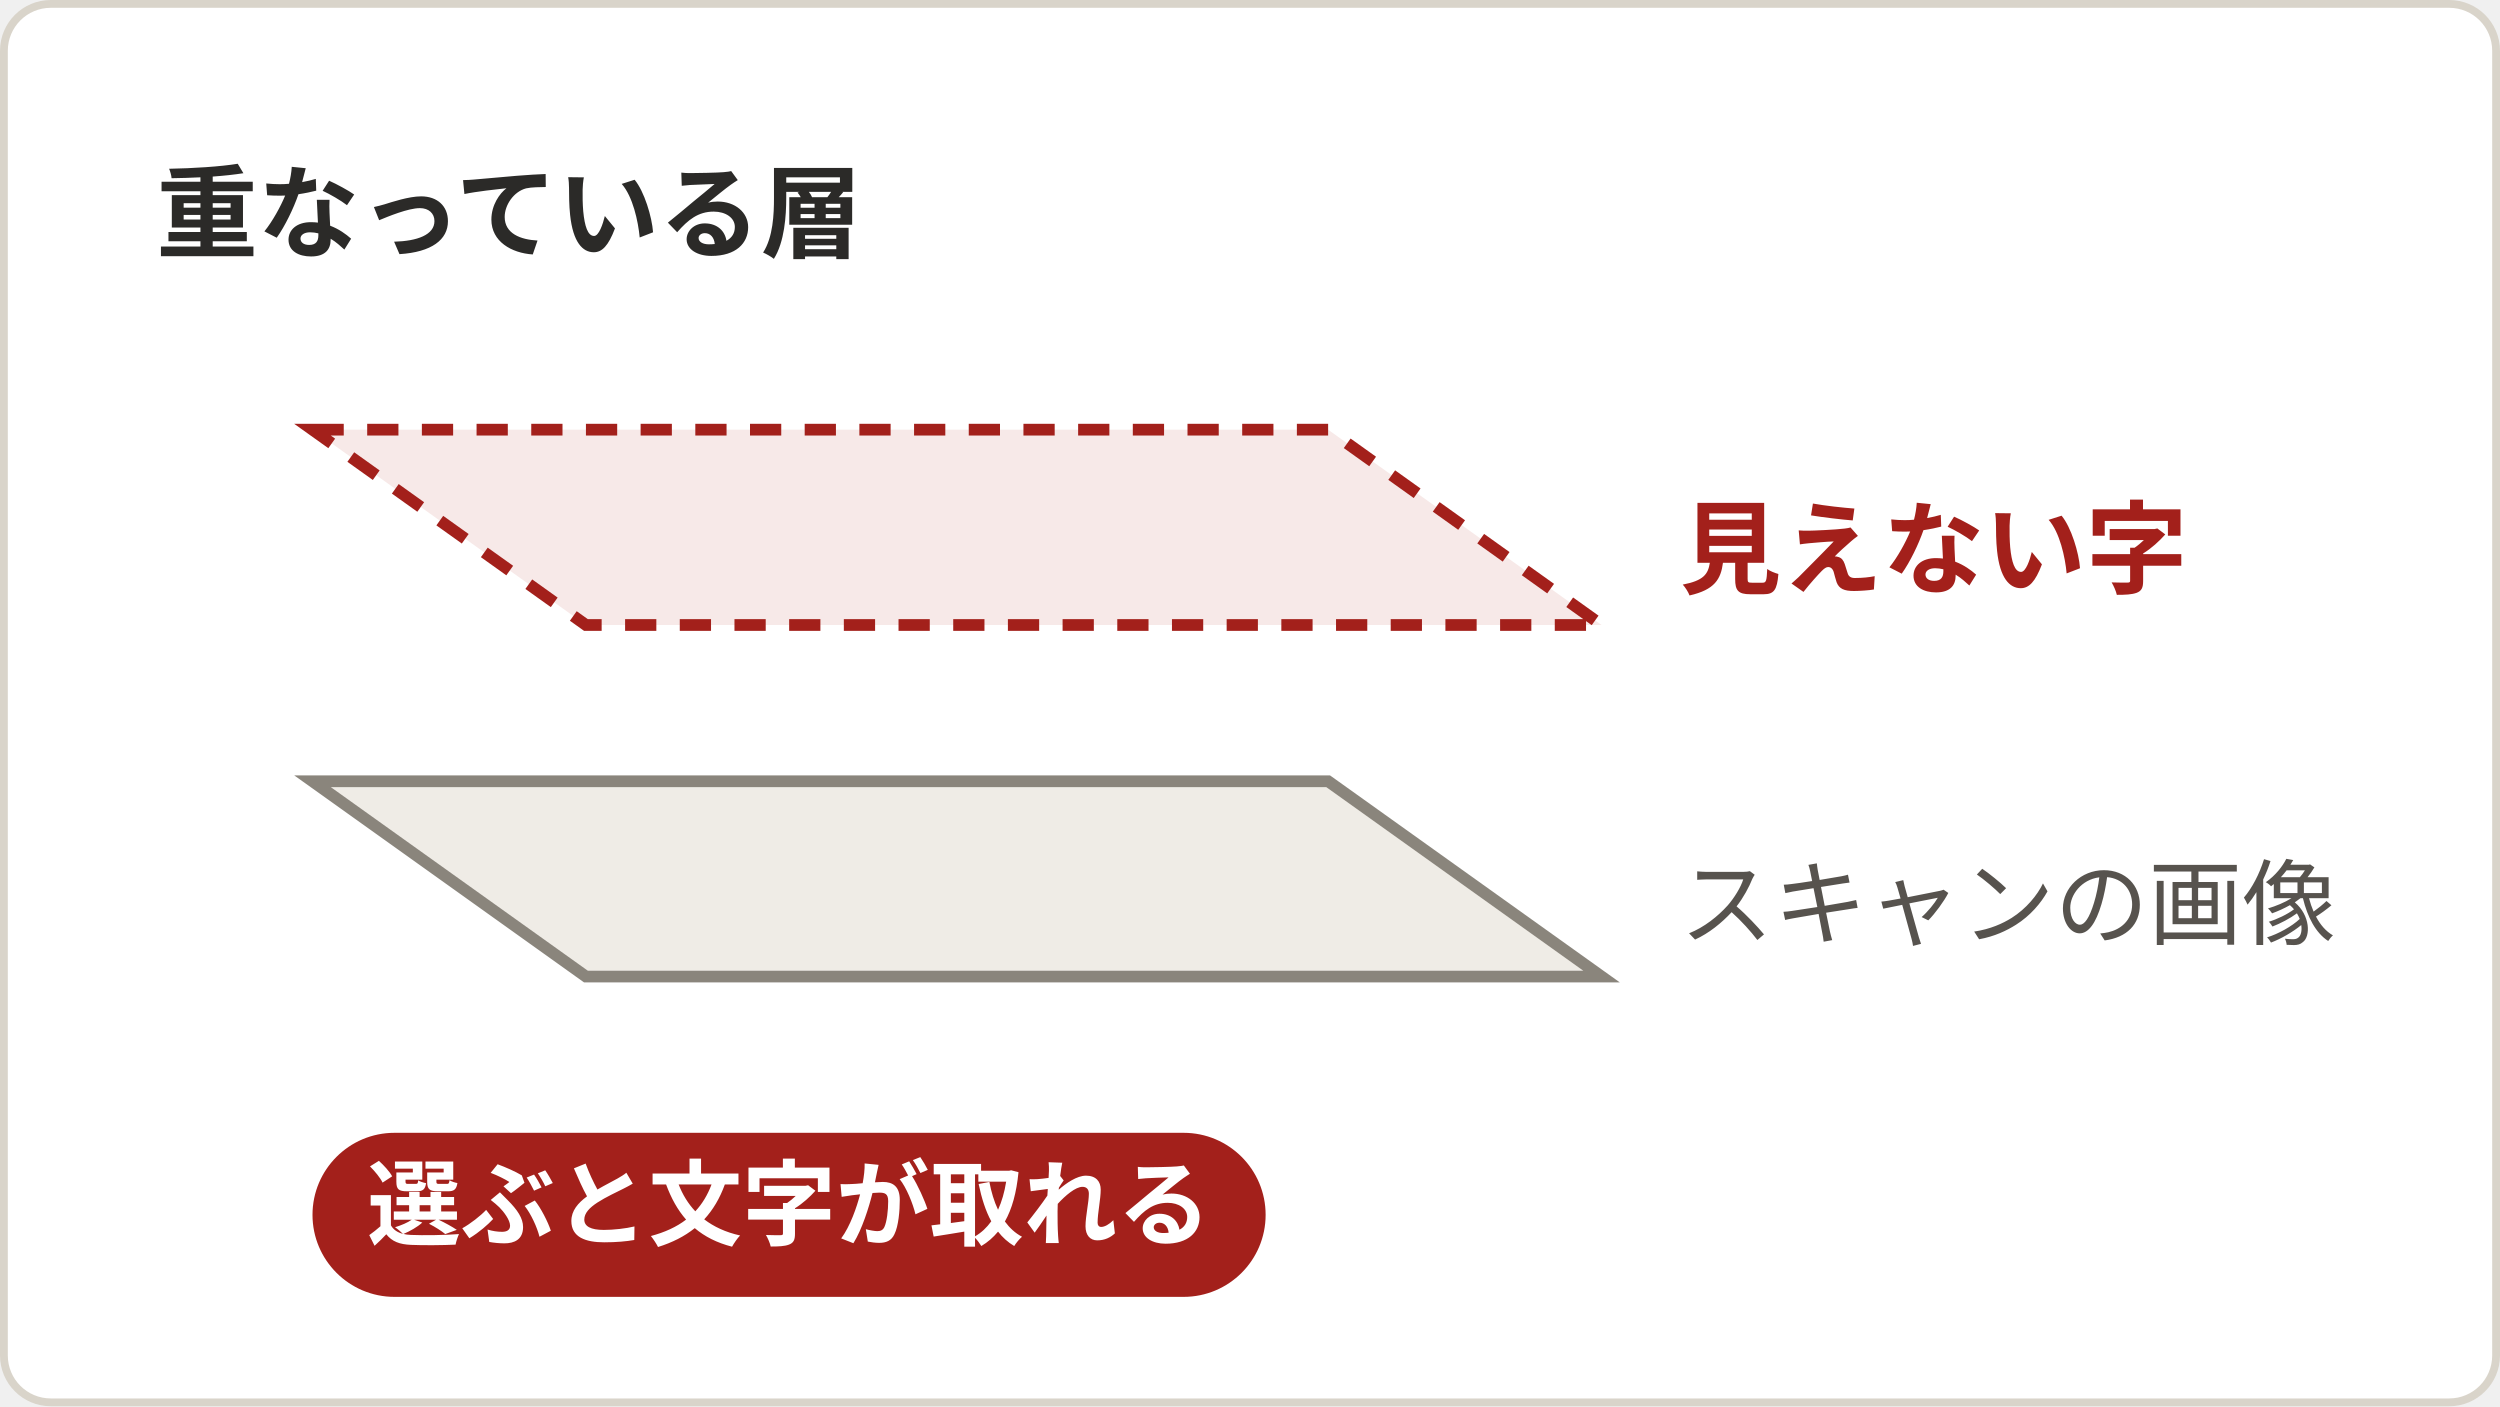
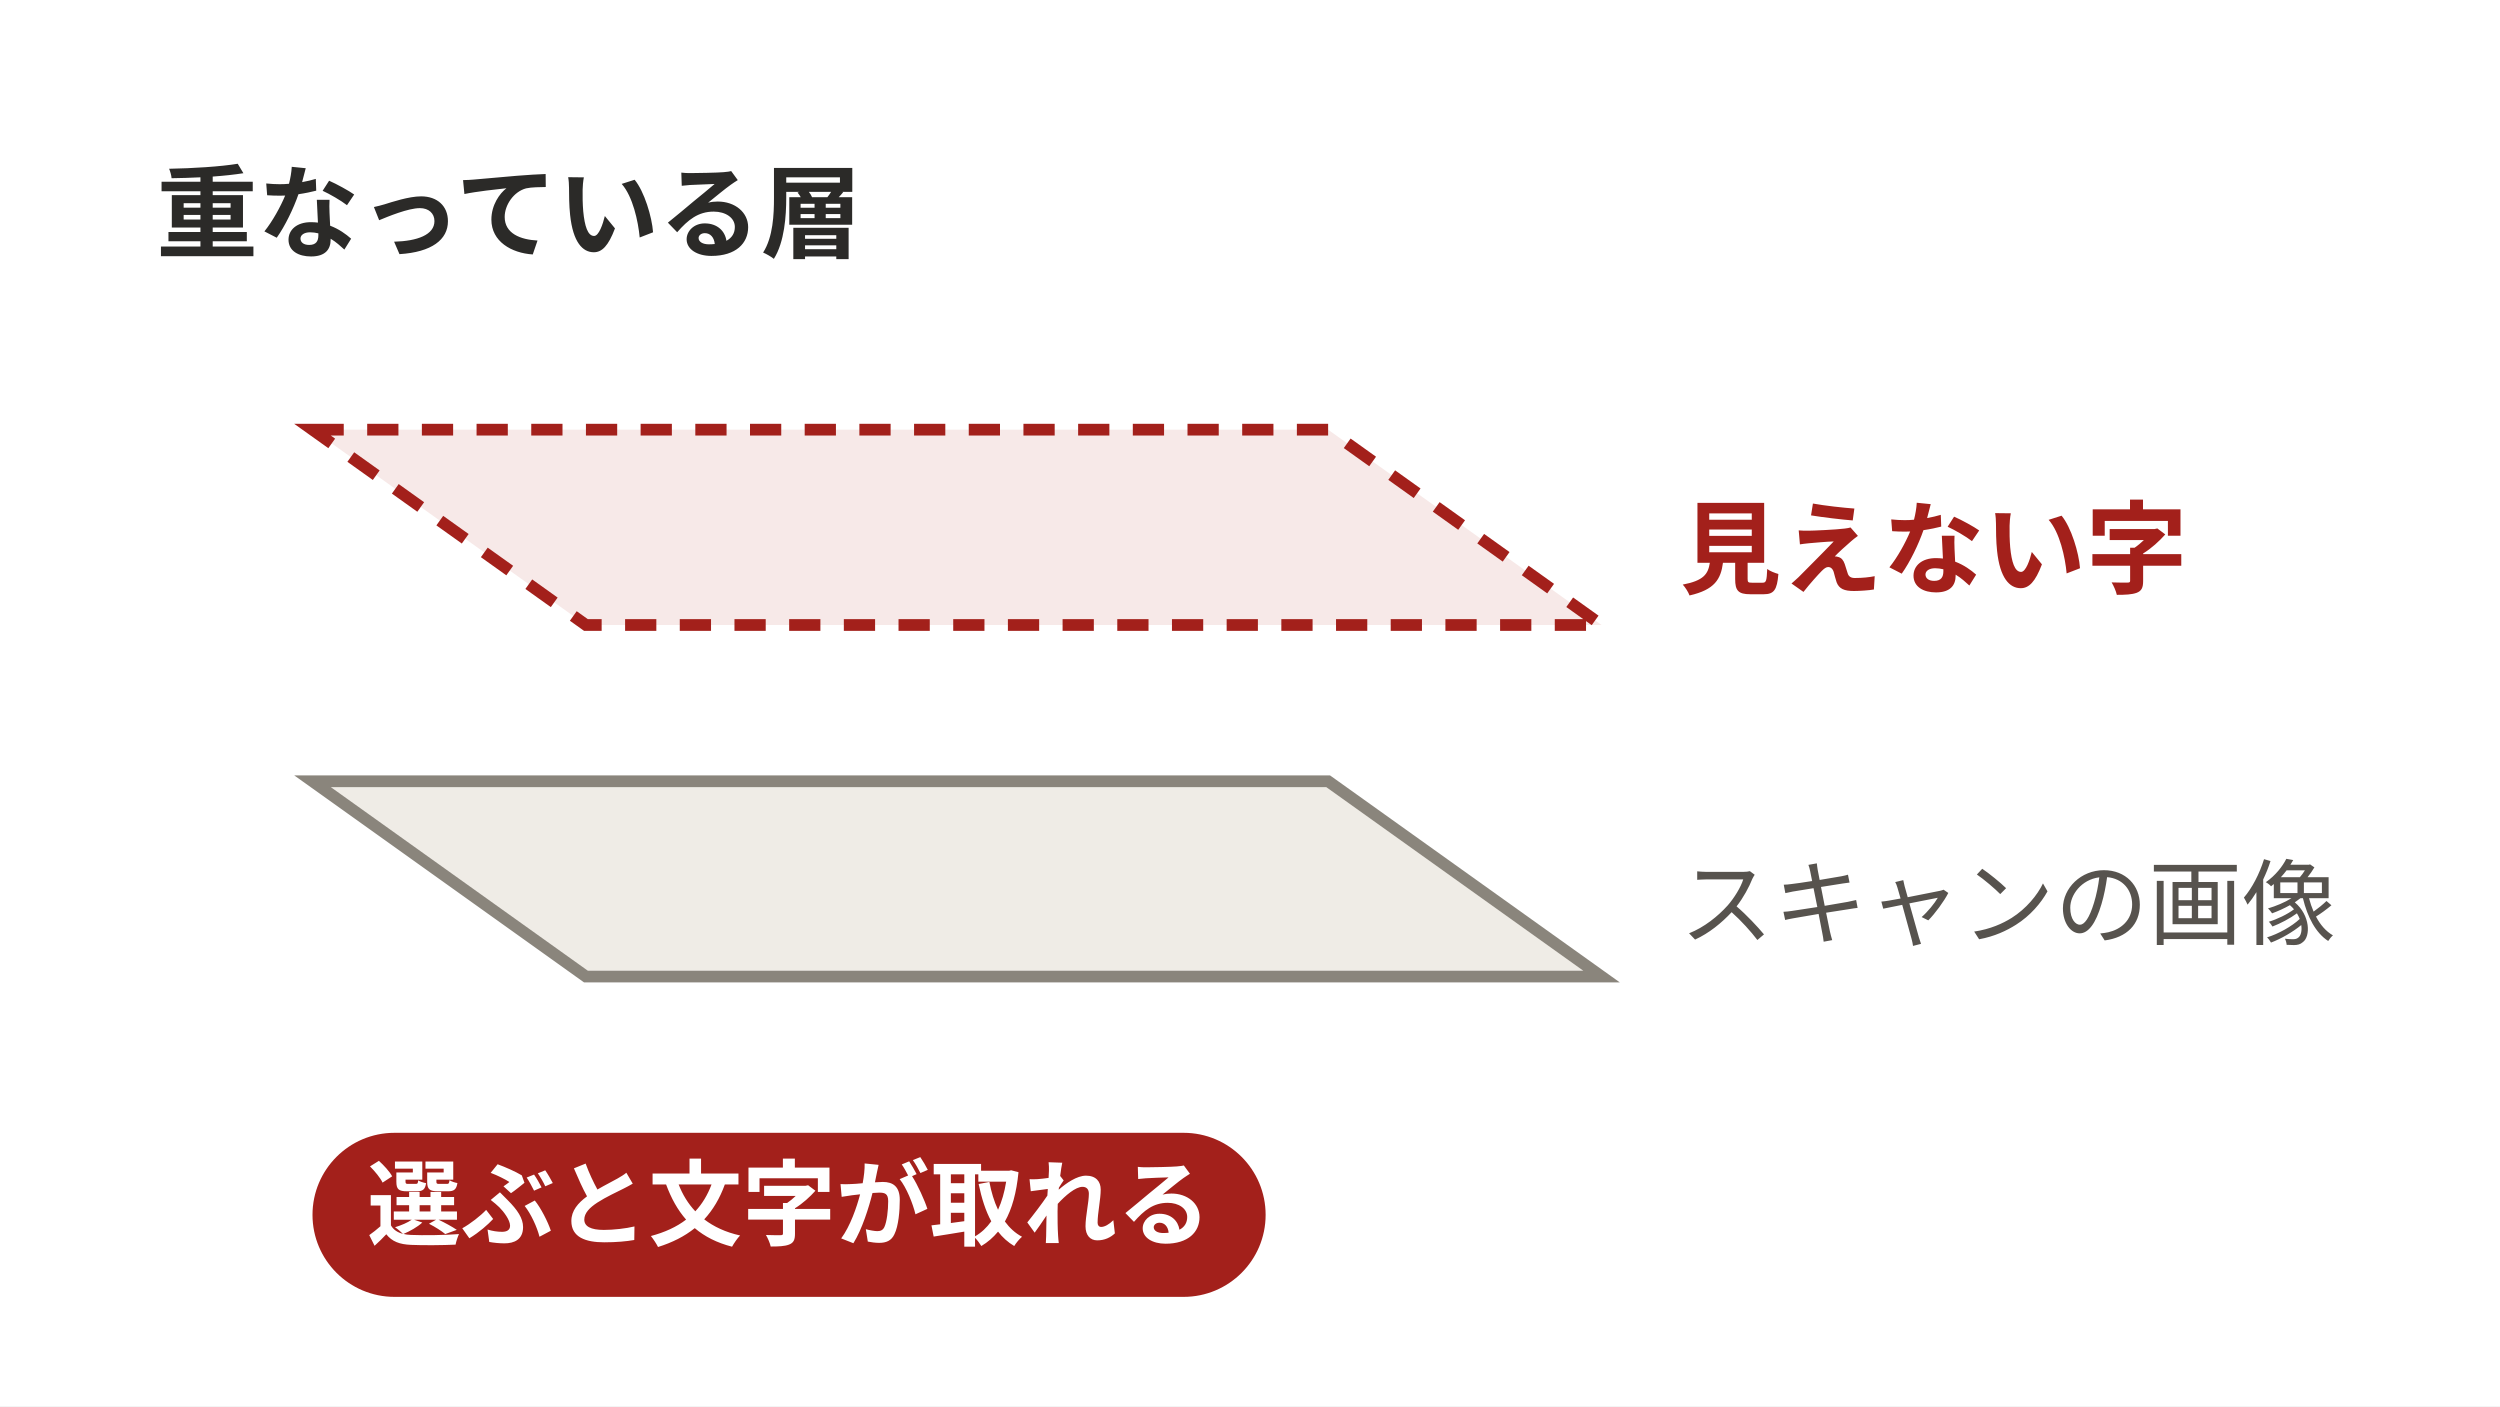
<svg xmlns="http://www.w3.org/2000/svg" viewBox="0 0 640 360" width="640" height="360" font-family="'Noto Sans JP', 'Hiragino Sans', 'Yu Gothic', Meiryo, sans-serif" role="img">
-   <rect x="1" y="1" width="638" height="358" rx="12" fill="#ffffff" stroke="#d9d4ca" stroke-width="2" />
+   <rect width="640" height="360" fill="#ffffff" />
  <text x="40" y="64" font-size="26" fill="#2b2a28" font-weight="700" text-anchor="start">重なっている層</text>
  <polygon points="80,110 340,110 410,160 150,160" fill="#f7e9e8" stroke="#a3201b" stroke-width="3" stroke-dasharray="8 6" />
  <text x="430" y="150" font-size="26" fill="#a3201b" font-weight="700" text-anchor="start">見えない字</text>
  <polygon points="80,200 340,200 410,250 150,250" fill="#efece6" stroke="#8a857c" stroke-width="3" />
  <text x="430" y="240" font-size="24" fill="#57534e" font-weight="500" text-anchor="start">スキャンの画像</text>
  <rect x="80" y="290" width="244" height="42" rx="21" fill="#a3201b" />
  <text x="202" y="317" font-size="24" fill="#ffffff" font-weight="700" text-anchor="middle">選ぶと文字が取れる</text>
</svg>
